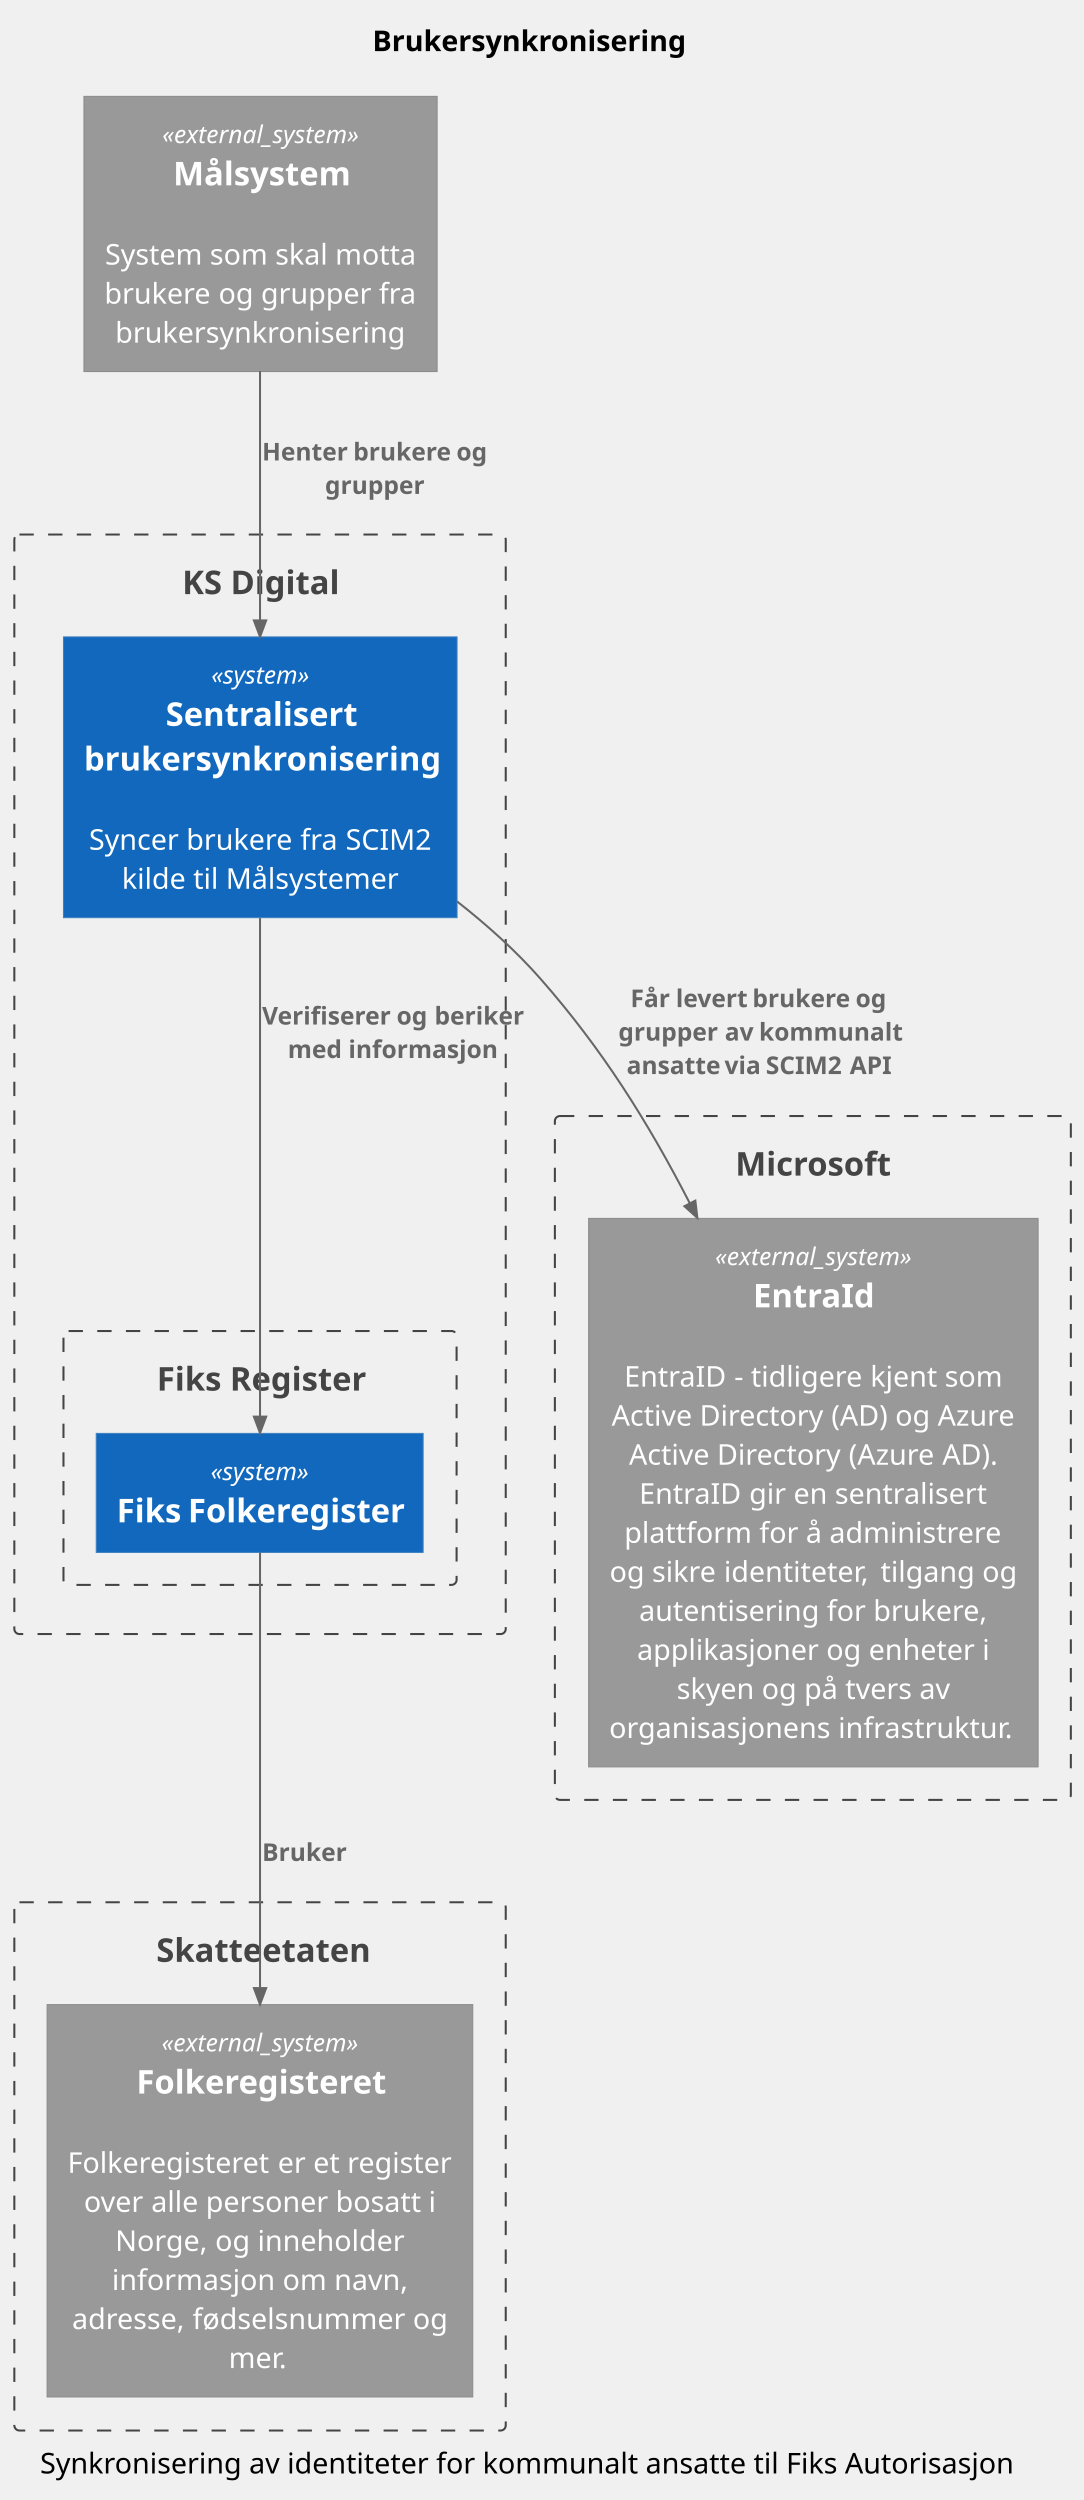
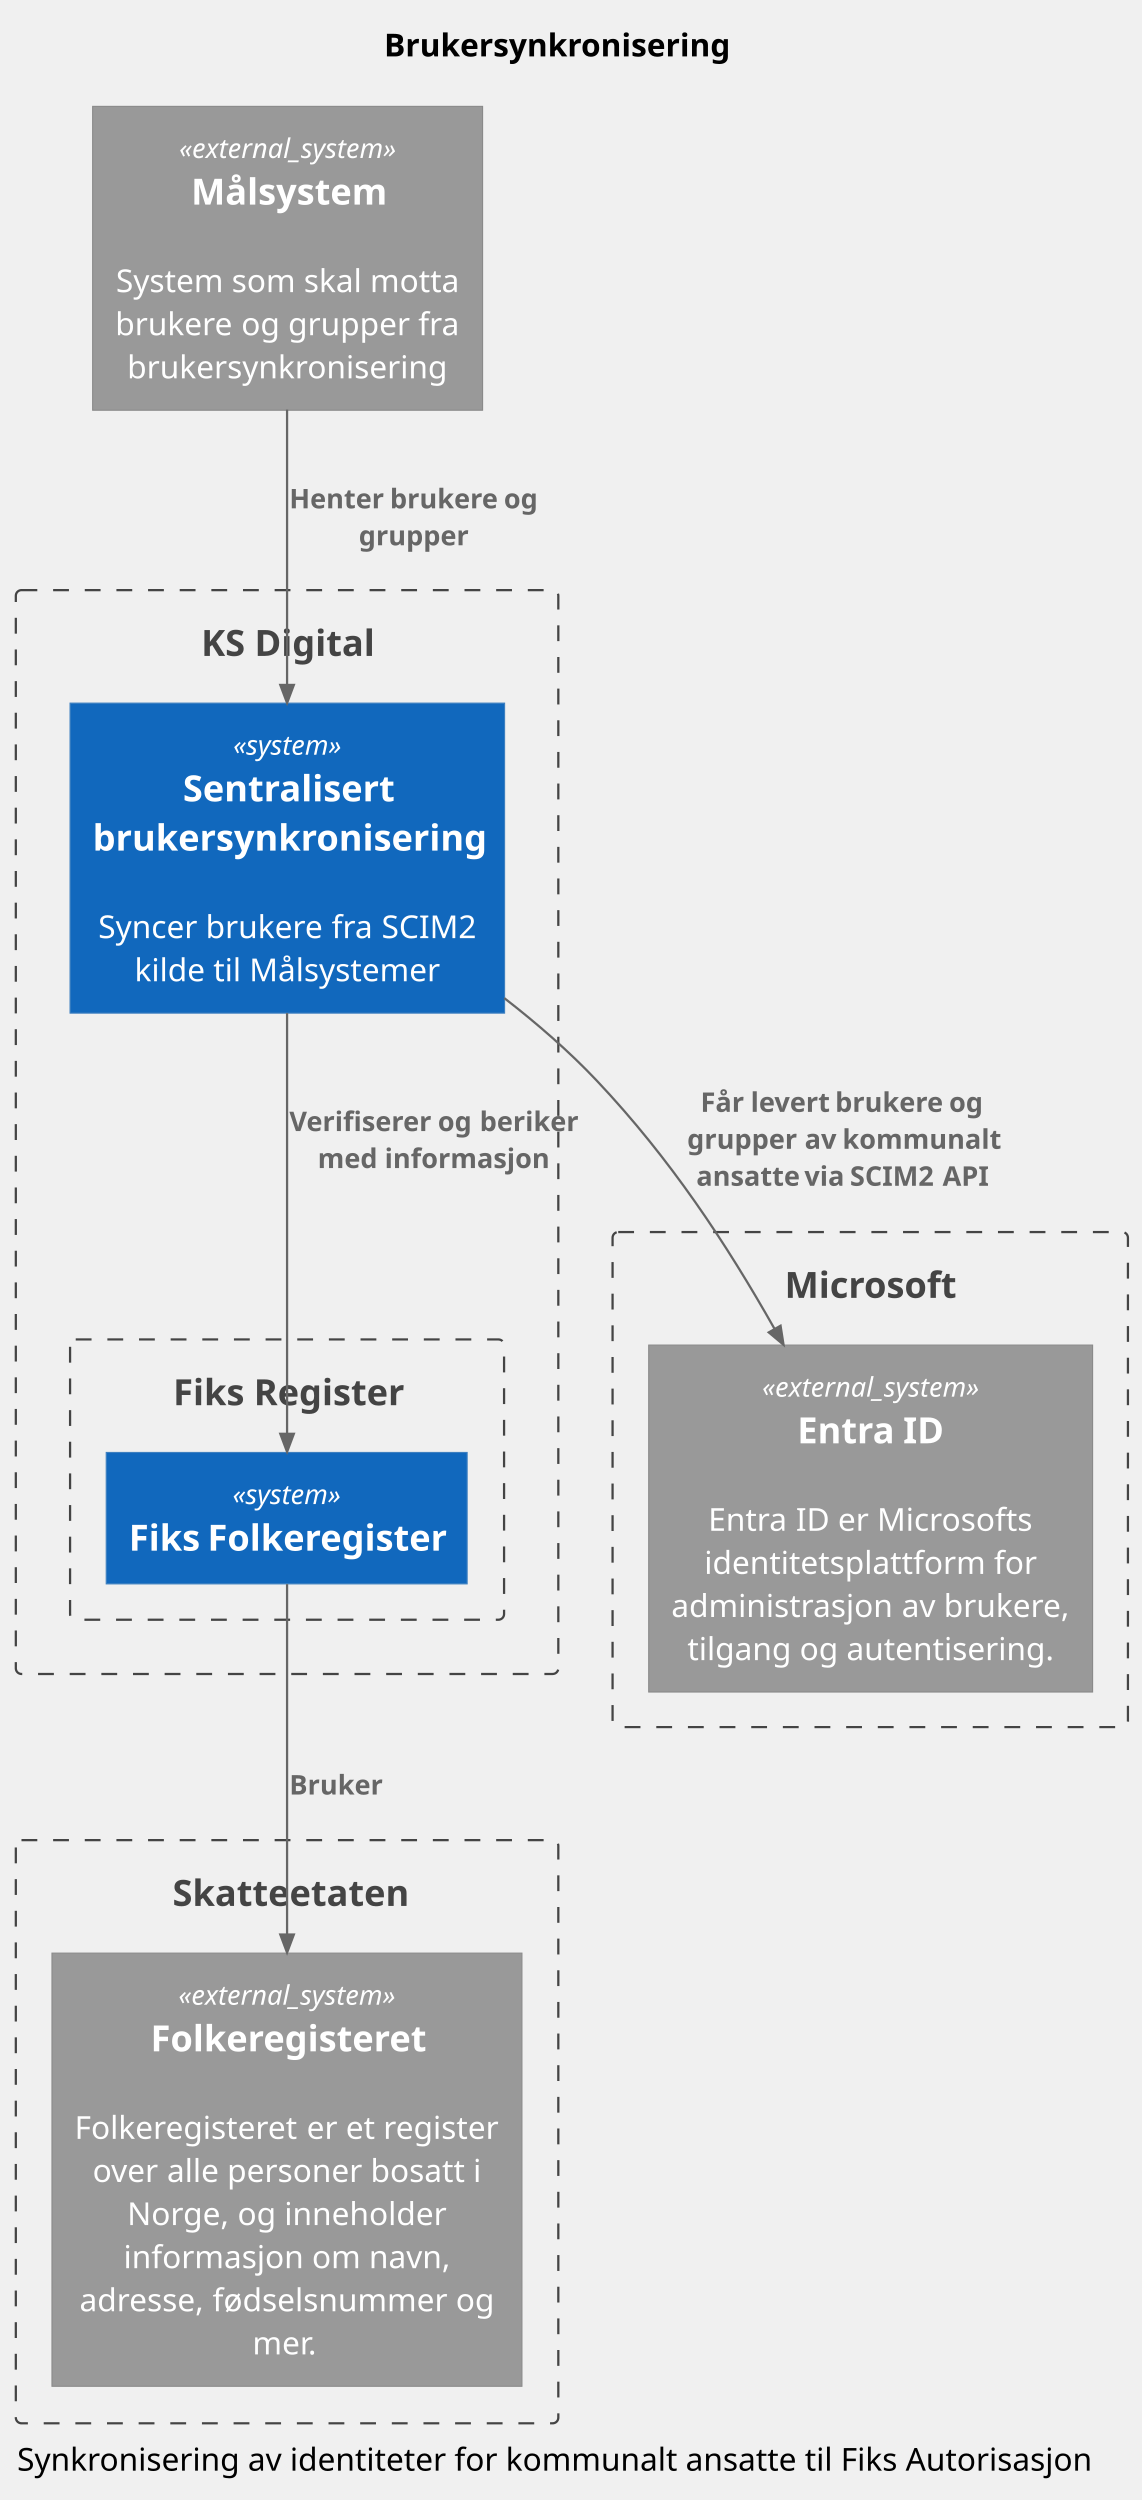
- <svg xmlns="http://www.w3.org/2000/svg" contentStyleType="text/css" data-diagram-type="DESCRIPTION" height="1221px" preserveAspectRatio="none" style="width:529px;height:1221px;background:#FFFFFF;" version="1.1" viewBox="0 0 529 1221" width="529px" zoomAndPan="magnify">
+ <svg xmlns="http://www.w3.org/2000/svg" contentStyleType="text/css" data-diagram-type="DESCRIPTION" height="1106px" preserveAspectRatio="none" style="width:505px;height:1106px;background:#FFFFFF;" version="1.1" viewBox="0 0 505 1106" width="505px" zoomAndPan="magnify">
  <defs />
  <g>
    <g class="title" data-source-line="14">
-       <text fill="#000000" font-family="sans-serif" font-size="14" font-weight="bold" lengthAdjust="spacing" textLength="151.185" x="181.907" y="24.966">Brukersynkronisering</text>
+       <text fill="#000000" font-family="sans-serif" font-size="14" font-weight="bold" lengthAdjust="spacing" textLength="151.185" x="169.907" y="24.966">Brukersynkronisering</text>
    </g>
    <g class="cluster" data-qualified-name="ksdigital" data-source-line="1690" id="ent0002">
-       <rect fill="none" height="537" rx="2.5" ry="2.5" style="stroke:#444444;stroke-width:1;stroke-dasharray:7,7;" width="240" x="7" y="261.068" />
+       <rect fill="none" height="479.5" rx="2.5" ry="2.5" style="stroke:#444444;stroke-width:1;stroke-dasharray:7,7;" width="240" x="7" y="261.068" />
      <text fill="#444444" font-family="sans-serif" font-size="16" font-weight="bold" lengthAdjust="spacing" textLength="76.004" x="88.998" y="290.172">KS Digital</text>
    </g>
    <g class="cluster" data-qualified-name="ksdigital.fiksRegister" data-source-line="1690" id="ent0008">
-       <rect fill="none" height="124" rx="2.5" ry="2.5" style="stroke:#444444;stroke-width:1;stroke-dasharray:7,7;" width="192" x="31" y="650.068" />
-       <text fill="#444444" font-family="sans-serif" font-size="16" font-weight="bold" lengthAdjust="spacing" textLength="100.816" x="76.592" y="679.172">Fiks Register</text>
+       <rect fill="none" height="124" rx="2.5" ry="2.5" style="stroke:#444444;stroke-width:1;stroke-dasharray:7,7;" width="192" x="31" y="592.568" />
+       <text fill="#444444" font-family="sans-serif" font-size="16" font-weight="bold" lengthAdjust="spacing" textLength="100.816" x="76.592" y="621.672">Fiks Register</text>
    </g>
    <g class="cluster" data-qualified-name="microsoft" data-source-line="1690" id="ent0004">
-       <rect fill="none" height="334" rx="2.5" ry="2.5" style="stroke:#444444;stroke-width:1;stroke-dasharray:7,7;" width="252" x="271" y="545.068" />
-       <text fill="#444444" font-family="sans-serif" font-size="16" font-weight="bold" lengthAdjust="spacing" textLength="75.732" x="359.134" y="574.172">Microsoft</text>
+       <rect fill="none" height="219" rx="2.5" ry="2.5" style="stroke:#444444;stroke-width:1;stroke-dasharray:7,7;" width="228" x="271" y="545.068" />
+       <text fill="#444444" font-family="sans-serif" font-size="16" font-weight="bold" lengthAdjust="spacing" textLength="75.732" x="347.134" y="574.172">Microsoft</text>
    </g>
    <g class="cluster" data-qualified-name="skatteetaten" data-source-line="1690" id="ent0006">
-       <rect fill="none" height="258" rx="2.5" ry="2.5" style="stroke:#444444;stroke-width:1;stroke-dasharray:7,7;" width="240" x="7" y="929.068" />
-       <text fill="#444444" font-family="sans-serif" font-size="16" font-weight="bold" lengthAdjust="spacing" textLength="101.344" x="76.328" y="958.172">Skatteetaten</text>
+       <rect fill="none" height="258" rx="2.5" ry="2.5" style="stroke:#444444;stroke-width:1;stroke-dasharray:7,7;" width="240" x="7" y="814.068" />
+       <text fill="#444444" font-family="sans-serif" font-size="16" font-weight="bold" lengthAdjust="spacing" textLength="101.344" x="76.328" y="843.172">Skatteetaten</text>
    </g>
    <g class="entity" data-qualified-name="ksdigital.brukersynkronisering" data-source-line="404" id="ent0003">
      <rect fill="#1168BD" height="137.132" style="stroke:#3C7FC0;stroke-width:0.5;" width="192.224" x="31" y="311.068" />
      <text fill="#FFFFFF" font-family="sans-serif" font-size="12" font-style="italic" lengthAdjust="spacing" textLength="47.892" x="103.166" y="333.896">«system»</text>
      <text fill="#FFFFFF" font-family="sans-serif" font-size="16" font-weight="bold" lengthAdjust="spacing" textLength="92.384" x="80.92" y="354.516">Sentralisert</text>
      <text fill="#FFFFFF" font-family="sans-serif" font-size="16" font-weight="bold" lengthAdjust="spacing" textLength="172.224" x="41" y="376.308">brukersynkronisering</text>
      <text fill="#FFFFFF" font-family="sans-serif" font-size="14" lengthAdjust="spacing" textLength="3.64" x="125.292" y="395.962"> </text>
      <text fill="#FFFFFF" font-family="sans-serif" font-size="14" lengthAdjust="spacing" textLength="43.876" x="43.449" y="415.03">Syncer</text>
      <text fill="#FFFFFF" font-family="sans-serif" font-size="14" lengthAdjust="spacing" textLength="3.64" x="87.324" y="415.03"> </text>
      <text fill="#FFFFFF" font-family="sans-serif" font-size="14" lengthAdjust="spacing" textLength="52.094" x="90.964" y="415.03">brukere</text>
      <text fill="#FFFFFF" font-family="sans-serif" font-size="14" lengthAdjust="spacing" textLength="3.64" x="143.058" y="415.03"> </text>
      <text fill="#FFFFFF" font-family="sans-serif" font-size="14" lengthAdjust="spacing" textLength="18.452" x="146.698" y="415.03">fra</text>
      <text fill="#FFFFFF" font-family="sans-serif" font-size="14" lengthAdjust="spacing" textLength="3.64" x="165.15" y="415.03"> </text>
      <text fill="#FFFFFF" font-family="sans-serif" font-size="14" lengthAdjust="spacing" textLength="41.986" x="168.79" y="415.03">SCIM2</text>
      <text fill="#FFFFFF" font-family="sans-serif" font-size="14" lengthAdjust="spacing" textLength="31.206" x="59.513" y="434.098">kilde</text>
      <text fill="#FFFFFF" font-family="sans-serif" font-size="14" lengthAdjust="spacing" textLength="3.64" x="90.719" y="434.098"> </text>
      <text fill="#FFFFFF" font-family="sans-serif" font-size="14" lengthAdjust="spacing" textLength="12.278" x="94.359" y="434.098">til</text>
      <text fill="#FFFFFF" font-family="sans-serif" font-size="14" lengthAdjust="spacing" textLength="3.64" x="106.637" y="434.098"> </text>
      <text fill="#FFFFFF" font-family="sans-serif" font-size="14" lengthAdjust="spacing" textLength="84.434" x="110.277" y="434.098">Målsystemer</text>
    </g>
    <g class="entity" data-qualified-name="ksdigital.fiksRegister.fiksFolkeregister" data-source-line="404" id="ent0009">
-       <rect fill="#1168BD" height="58.136" style="stroke:#3C7FC0;stroke-width:0.5;" width="159.652" x="47" y="700.068" />
-       <text fill="#FFFFFF" font-family="sans-serif" font-size="12" font-style="italic" lengthAdjust="spacing" textLength="47.892" x="102.88" y="722.896">«system»</text>
-       <text fill="#FFFFFF" font-family="sans-serif" font-size="16" font-weight="bold" lengthAdjust="spacing" textLength="30.64" x="57" y="743.516">Fiks</text>
-       <text fill="#FFFFFF" font-family="sans-serif" font-size="16" font-weight="bold" lengthAdjust="spacing" textLength="4.16" x="87.64" y="743.516"> </text>
-       <text fill="#FFFFFF" font-family="sans-serif" font-size="16" font-weight="bold" lengthAdjust="spacing" textLength="104.852" x="91.8" y="743.516">Folkeregister</text>
+       <rect fill="#1168BD" height="58.136" style="stroke:#3C7FC0;stroke-width:0.5;" width="159.652" x="47" y="642.568" />
+       <text fill="#FFFFFF" font-family="sans-serif" font-size="12" font-style="italic" lengthAdjust="spacing" textLength="47.892" x="102.88" y="665.396">«system»</text>
+       <text fill="#FFFFFF" font-family="sans-serif" font-size="16" font-weight="bold" lengthAdjust="spacing" textLength="30.64" x="57" y="686.016">Fiks</text>
+       <text fill="#FFFFFF" font-family="sans-serif" font-size="16" font-weight="bold" lengthAdjust="spacing" textLength="4.16" x="87.64" y="686.016"> </text>
+       <text fill="#FFFFFF" font-family="sans-serif" font-size="16" font-weight="bold" lengthAdjust="spacing" textLength="104.852" x="91.8" y="686.016">Folkeregister</text>
    </g>
    <g class="entity" data-qualified-name="microsoft.microsoftEntra" data-source-line="419" id="ent0005">
-       <rect fill="#999999" height="267.883" style="stroke:#8A8A8A;stroke-width:0.5;" width="219.499" x="287.5" y="595.068" />
-       <text fill="#FFFFFF" font-family="sans-serif" font-size="12" font-style="italic" lengthAdjust="spacing" textLength="96.025" x="349.237" y="617.896">«external_system»</text>
-       <text fill="#FFFFFF" font-family="sans-serif" font-size="16" font-weight="bold" lengthAdjust="spacing" textLength="58.908" x="367.796" y="638.516">EntraId</text>
-       <text fill="#FFFFFF" font-family="sans-serif" font-size="14" lengthAdjust="spacing" textLength="3.64" x="395.43" y="658.17"> </text>
-       <text fill="#FFFFFF" font-family="sans-serif" font-size="14" lengthAdjust="spacing" textLength="50.092" x="304.85" y="677.238">EntraID</text>
-       <text fill="#FFFFFF" font-family="sans-serif" font-size="14" lengthAdjust="spacing" textLength="3.64" x="354.942" y="677.238"> </text>
-       <text fill="#FFFFFF" font-family="sans-serif" font-size="14" lengthAdjust="spacing" textLength="4.508" x="358.582" y="677.238">-</text>
-       <text fill="#FFFFFF" font-family="sans-serif" font-size="14" lengthAdjust="spacing" textLength="3.64" x="363.09" y="677.238"> </text>
-       <text fill="#FFFFFF" font-family="sans-serif" font-size="14" lengthAdjust="spacing" textLength="54.684" x="366.73" y="677.238">tidligere</text>
-       <text fill="#FFFFFF" font-family="sans-serif" font-size="14" lengthAdjust="spacing" textLength="3.64" x="421.413" y="677.238"> </text>
-       <text fill="#FFFFFF" font-family="sans-serif" font-size="14" lengthAdjust="spacing" textLength="32.69" x="425.053" y="677.238">kjent</text>
-       <text fill="#FFFFFF" font-family="sans-serif" font-size="14" lengthAdjust="spacing" textLength="3.64" x="457.743" y="677.238"> </text>
-       <text fill="#FFFFFF" font-family="sans-serif" font-size="14" lengthAdjust="spacing" textLength="28.266" x="461.383" y="677.238">som</text>
-       <text fill="#FFFFFF" font-family="sans-serif" font-size="14" lengthAdjust="spacing" textLength="39.34" x="298.711" y="696.306">Active</text>
-       <text fill="#FFFFFF" font-family="sans-serif" font-size="14" lengthAdjust="spacing" textLength="3.64" x="338.051" y="696.306"> </text>
-       <text fill="#FFFFFF" font-family="sans-serif" font-size="14" lengthAdjust="spacing" textLength="60.676" x="341.691" y="696.306">Directory</text>
-       <text fill="#FFFFFF" font-family="sans-serif" font-size="14" lengthAdjust="spacing" textLength="3.64" x="402.367" y="696.306"> </text>
-       <text fill="#FFFFFF" font-family="sans-serif" font-size="14" lengthAdjust="spacing" textLength="27.566" x="406.007" y="696.306">(AD)</text>
-       <text fill="#FFFFFF" font-family="sans-serif" font-size="14" lengthAdjust="spacing" textLength="3.64" x="433.572" y="696.306"> </text>
-       <text fill="#FFFFFF" font-family="sans-serif" font-size="14" lengthAdjust="spacing" textLength="17.08" x="437.212" y="696.306">og</text>
-       <text fill="#FFFFFF" font-family="sans-serif" font-size="14" lengthAdjust="spacing" textLength="3.64" x="454.292" y="696.306"> </text>
-       <text fill="#FFFFFF" font-family="sans-serif" font-size="14" lengthAdjust="spacing" textLength="37.856" x="457.932" y="696.306">Azure</text>
-       <text fill="#FFFFFF" font-family="sans-serif" font-size="14" lengthAdjust="spacing" textLength="39.34" x="307.195" y="715.374">Active</text>
-       <text fill="#FFFFFF" font-family="sans-serif" font-size="14" lengthAdjust="spacing" textLength="3.64" x="346.535" y="715.374"> </text>
-       <text fill="#FFFFFF" font-family="sans-serif" font-size="14" lengthAdjust="spacing" textLength="60.676" x="350.175" y="715.374">Directory</text>
-       <text fill="#FFFFFF" font-family="sans-serif" font-size="14" lengthAdjust="spacing" textLength="3.64" x="410.851" y="715.374"> </text>
-       <text fill="#FFFFFF" font-family="sans-serif" font-size="14" lengthAdjust="spacing" textLength="42.056" x="414.491" y="715.374">(Azure</text>
-       <text fill="#FFFFFF" font-family="sans-serif" font-size="14" lengthAdjust="spacing" textLength="3.64" x="456.546" y="715.374"> </text>
-       <text fill="#FFFFFF" font-family="sans-serif" font-size="14" lengthAdjust="spacing" textLength="27.118" x="460.186" y="715.374">AD).</text>
-       <text fill="#FFFFFF" font-family="sans-serif" font-size="14" lengthAdjust="spacing" textLength="50.092" x="312.165" y="734.442">EntraID</text>
-       <text fill="#FFFFFF" font-family="sans-serif" font-size="14" lengthAdjust="spacing" textLength="3.64" x="362.257" y="734.442"> </text>
-       <text fill="#FFFFFF" font-family="sans-serif" font-size="14" lengthAdjust="spacing" textLength="18.004" x="365.897" y="734.442">gir</text>
-       <text fill="#FFFFFF" font-family="sans-serif" font-size="14" lengthAdjust="spacing" textLength="3.64" x="383.901" y="734.442"> </text>
-       <text fill="#FFFFFF" font-family="sans-serif" font-size="14" lengthAdjust="spacing" textLength="16.548" x="387.541" y="734.442">en</text>
-       <text fill="#FFFFFF" font-family="sans-serif" font-size="14" lengthAdjust="spacing" textLength="3.64" x="404.089" y="734.442"> </text>
-       <text fill="#FFFFFF" font-family="sans-serif" font-size="14" lengthAdjust="spacing" textLength="74.606" x="407.729" y="734.442">sentralisert</text>
-       <text fill="#FFFFFF" font-family="sans-serif" font-size="14" lengthAdjust="spacing" textLength="62.342" x="304.885" y="753.51">plattform</text>
-       <text fill="#FFFFFF" font-family="sans-serif" font-size="14" lengthAdjust="spacing" textLength="3.64" x="367.227" y="753.51"> </text>
-       <text fill="#FFFFFF" font-family="sans-serif" font-size="14" lengthAdjust="spacing" textLength="19.068" x="370.867" y="753.51">for</text>
-       <text fill="#FFFFFF" font-family="sans-serif" font-size="14" lengthAdjust="spacing" textLength="3.64" x="389.935" y="753.51"> </text>
-       <text fill="#FFFFFF" font-family="sans-serif" font-size="14" lengthAdjust="spacing" textLength="7.854" x="393.575" y="753.51">å</text>
-       <text fill="#FFFFFF" font-family="sans-serif" font-size="14" lengthAdjust="spacing" textLength="3.64" x="401.429" y="753.51"> </text>
-       <text fill="#FFFFFF" font-family="sans-serif" font-size="14" lengthAdjust="spacing" textLength="84.546" x="405.069" y="753.51">administrere</text>
-       <text fill="#FFFFFF" font-family="sans-serif" font-size="14" lengthAdjust="spacing" textLength="17.08" x="297.717" y="772.577">og</text>
-       <text fill="#FFFFFF" font-family="sans-serif" font-size="14" lengthAdjust="spacing" textLength="3.64" x="314.797" y="772.577"> </text>
-       <text fill="#FFFFFF" font-family="sans-serif" font-size="14" lengthAdjust="spacing" textLength="31.472" x="318.437" y="772.577">sikre</text>
-       <text fill="#FFFFFF" font-family="sans-serif" font-size="14" lengthAdjust="spacing" textLength="3.64" x="349.909" y="772.577"> </text>
-       <text fill="#FFFFFF" font-family="sans-serif" font-size="14" lengthAdjust="spacing" textLength="72.87" x="353.549" y="772.577">identiteter,</text>
-       <text fill="#FFFFFF" font-family="sans-serif" font-size="14" lengthAdjust="spacing" textLength="3.64" x="426.418" y="772.577"> </text>
-       <text fill="#FFFFFF" font-family="sans-serif" font-size="14" lengthAdjust="spacing" textLength="46.004" x="430.058" y="772.577">tilgang</text>
-       <text fill="#FFFFFF" font-family="sans-serif" font-size="14" lengthAdjust="spacing" textLength="3.64" x="476.062" y="772.577"> </text>
-       <text fill="#FFFFFF" font-family="sans-serif" font-size="14" lengthAdjust="spacing" textLength="17.08" x="479.702" y="772.577">og</text>
-       <text fill="#FFFFFF" font-family="sans-serif" font-size="14" lengthAdjust="spacing" textLength="88.032" x="312.137" y="791.645">autentisering</text>
-       <text fill="#FFFFFF" font-family="sans-serif" font-size="14" lengthAdjust="spacing" textLength="3.64" x="400.169" y="791.645"> </text>
-       <text fill="#FFFFFF" font-family="sans-serif" font-size="14" lengthAdjust="spacing" textLength="19.068" x="403.809" y="791.645">for</text>
-       <text fill="#FFFFFF" font-family="sans-serif" font-size="14" lengthAdjust="spacing" textLength="3.64" x="422.877" y="791.645"> </text>
-       <text fill="#FFFFFF" font-family="sans-serif" font-size="14" lengthAdjust="spacing" textLength="55.846" x="426.517" y="791.645">brukere,</text>
-       <text fill="#FFFFFF" font-family="sans-serif" font-size="14" lengthAdjust="spacing" textLength="88.746" x="311.157" y="810.713">applikasjoner</text>
-       <text fill="#FFFFFF" font-family="sans-serif" font-size="14" lengthAdjust="spacing" textLength="3.64" x="399.903" y="810.713"> </text>
-       <text fill="#FFFFFF" font-family="sans-serif" font-size="14" lengthAdjust="spacing" textLength="17.08" x="403.543" y="810.713">og</text>
-       <text fill="#FFFFFF" font-family="sans-serif" font-size="14" lengthAdjust="spacing" textLength="3.64" x="420.623" y="810.713"> </text>
-       <text fill="#FFFFFF" font-family="sans-serif" font-size="14" lengthAdjust="spacing" textLength="51.828" x="424.262" y="810.713">enheter</text>
-       <text fill="#FFFFFF" font-family="sans-serif" font-size="14" lengthAdjust="spacing" textLength="3.64" x="476.09" y="810.713"> </text>
-       <text fill="#FFFFFF" font-family="sans-serif" font-size="14" lengthAdjust="spacing" textLength="3.612" x="479.73" y="810.713">i</text>
-       <text fill="#FFFFFF" font-family="sans-serif" font-size="14" lengthAdjust="spacing" textLength="37.87" x="330.505" y="829.781">skyen</text>
-       <text fill="#FFFFFF" font-family="sans-serif" font-size="14" lengthAdjust="spacing" textLength="3.64" x="368.375" y="829.781"> </text>
-       <text fill="#FFFFFF" font-family="sans-serif" font-size="14" lengthAdjust="spacing" textLength="17.08" x="372.015" y="829.781">og</text>
-       <text fill="#FFFFFF" font-family="sans-serif" font-size="14" lengthAdjust="spacing" textLength="3.64" x="389.095" y="829.781"> </text>
-       <text fill="#FFFFFF" font-family="sans-serif" font-size="14" lengthAdjust="spacing" textLength="16.464" x="392.735" y="829.781">på</text>
-       <text fill="#FFFFFF" font-family="sans-serif" font-size="14" lengthAdjust="spacing" textLength="3.64" x="409.199" y="829.781"> </text>
-       <text fill="#FFFFFF" font-family="sans-serif" font-size="14" lengthAdjust="spacing" textLength="32.55" x="412.839" y="829.781">tvers</text>
-       <text fill="#FFFFFF" font-family="sans-serif" font-size="14" lengthAdjust="spacing" textLength="3.64" x="445.388" y="829.781"> </text>
-       <text fill="#FFFFFF" font-family="sans-serif" font-size="14" lengthAdjust="spacing" textLength="14.966" x="449.028" y="829.781">av</text>
-       <text fill="#FFFFFF" font-family="sans-serif" font-size="14" lengthAdjust="spacing" textLength="108.234" x="297.5" y="848.849">organisasjonens</text>
-       <text fill="#FFFFFF" font-family="sans-serif" font-size="14" lengthAdjust="spacing" textLength="3.64" x="405.734" y="848.849"> </text>
-       <text fill="#FFFFFF" font-family="sans-serif" font-size="14" lengthAdjust="spacing" textLength="87.626" x="409.374" y="848.849">infrastruktur.</text>
+       <rect fill="#999999" height="153.476" style="stroke:#8A8A8A;stroke-width:0.5;" width="196.357" x="287" y="595.068" />
+       <text fill="#FFFFFF" font-family="sans-serif" font-size="12" font-style="italic" lengthAdjust="spacing" textLength="96.025" x="337.166" y="617.896">«external_system»</text>
+       <text fill="#FFFFFF" font-family="sans-serif" font-size="16" font-weight="bold" lengthAdjust="spacing" textLength="42.644" x="352.725" y="638.516">Entra</text>
+       <text fill="#FFFFFF" font-family="sans-serif" font-size="16" font-weight="bold" lengthAdjust="spacing" textLength="4.16" x="395.369" y="638.516"> </text>
+       <text fill="#FFFFFF" font-family="sans-serif" font-size="16" font-weight="bold" lengthAdjust="spacing" textLength="18.104" x="399.529" y="638.516">ID</text>
+       <text fill="#FFFFFF" font-family="sans-serif" font-size="14" lengthAdjust="spacing" textLength="3.64" x="383.359" y="658.17"> </text>
+       <text fill="#FFFFFF" font-family="sans-serif" font-size="14" lengthAdjust="spacing" textLength="35.126" x="313.317" y="677.238">Entra</text>
+       <text fill="#FFFFFF" font-family="sans-serif" font-size="14" lengthAdjust="spacing" textLength="3.64" x="348.443" y="677.238"> </text>
+       <text fill="#FFFFFF" font-family="sans-serif" font-size="14" lengthAdjust="spacing" textLength="14.966" x="352.083" y="677.238">ID</text>
+       <text fill="#FFFFFF" font-family="sans-serif" font-size="14" lengthAdjust="spacing" textLength="3.64" x="367.049" y="677.238"> </text>
+       <text fill="#FFFFFF" font-family="sans-serif" font-size="14" lengthAdjust="spacing" textLength="13.678" x="370.689" y="677.238">er</text>
+       <text fill="#FFFFFF" font-family="sans-serif" font-size="14" lengthAdjust="spacing" textLength="3.64" x="384.367" y="677.238"> </text>
+       <text fill="#FFFFFF" font-family="sans-serif" font-size="14" lengthAdjust="spacing" textLength="69.034" x="388.007" y="677.238">Microsofts</text>
+       <text fill="#FFFFFF" font-family="sans-serif" font-size="14" lengthAdjust="spacing" textLength="124.487" x="311.581" y="696.306">identitetsplattform</text>
+       <text fill="#FFFFFF" font-family="sans-serif" font-size="14" lengthAdjust="spacing" textLength="3.64" x="436.068" y="696.306"> </text>
+       <text fill="#FFFFFF" font-family="sans-serif" font-size="14" lengthAdjust="spacing" textLength="19.068" x="439.709" y="696.306">for</text>
+       <text fill="#FFFFFF" font-family="sans-serif" font-size="14" lengthAdjust="spacing" textLength="98.266" x="297" y="715.374">administrasjon</text>
+       <text fill="#FFFFFF" font-family="sans-serif" font-size="14" lengthAdjust="spacing" textLength="3.64" x="395.266" y="715.374"> </text>
+       <text fill="#FFFFFF" font-family="sans-serif" font-size="14" lengthAdjust="spacing" textLength="14.966" x="398.906" y="715.374">av</text>
+       <text fill="#FFFFFF" font-family="sans-serif" font-size="14" lengthAdjust="spacing" textLength="3.64" x="413.872" y="715.374"> </text>
+       <text fill="#FFFFFF" font-family="sans-serif" font-size="14" lengthAdjust="spacing" textLength="55.846" x="417.512" y="715.374">brukere,</text>
+       <text fill="#FFFFFF" font-family="sans-serif" font-size="14" lengthAdjust="spacing" textLength="46.004" x="304.105" y="734.442">tilgang</text>
+       <text fill="#FFFFFF" font-family="sans-serif" font-size="14" lengthAdjust="spacing" textLength="3.64" x="350.109" y="734.442"> </text>
+       <text fill="#FFFFFF" font-family="sans-serif" font-size="14" lengthAdjust="spacing" textLength="17.08" x="353.749" y="734.442">og</text>
+       <text fill="#FFFFFF" font-family="sans-serif" font-size="14" lengthAdjust="spacing" textLength="3.64" x="370.829" y="734.442"> </text>
+       <text fill="#FFFFFF" font-family="sans-serif" font-size="14" lengthAdjust="spacing" textLength="91.784" x="374.469" y="734.442">autentisering.</text>
    </g>
    <g class="entity" data-qualified-name="skatteetaten.folkeregisteret" data-source-line="419" id="ent0007">
-       <rect fill="#999999" height="191.612" style="stroke:#8A8A8A;stroke-width:0.5;" width="207.893" x="23" y="979.068" />
-       <text fill="#FFFFFF" font-family="sans-serif" font-size="12" font-style="italic" lengthAdjust="spacing" textLength="96.025" x="78.934" y="1001.896">«external_system»</text>
-       <text fill="#FFFFFF" font-family="sans-serif" font-size="16" font-weight="bold" lengthAdjust="spacing" textLength="120.652" x="66.621" y="1022.516">Folkeregisteret</text>
-       <text fill="#FFFFFF" font-family="sans-serif" font-size="14" lengthAdjust="spacing" textLength="3.64" x="125.127" y="1042.17"> </text>
-       <text fill="#FFFFFF" font-family="sans-serif" font-size="14" lengthAdjust="spacing" textLength="99.008" x="33" y="1061.238">Folkeregisteret</text>
-       <text fill="#FFFFFF" font-family="sans-serif" font-size="14" lengthAdjust="spacing" textLength="3.64" x="132.008" y="1061.238"> </text>
-       <text fill="#FFFFFF" font-family="sans-serif" font-size="14" lengthAdjust="spacing" textLength="13.678" x="135.648" y="1061.238">er</text>
-       <text fill="#FFFFFF" font-family="sans-serif" font-size="14" lengthAdjust="spacing" textLength="3.64" x="149.326" y="1061.238"> </text>
-       <text fill="#FFFFFF" font-family="sans-serif" font-size="14" lengthAdjust="spacing" textLength="12.95" x="152.965" y="1061.238">et</text>
-       <text fill="#FFFFFF" font-family="sans-serif" font-size="14" lengthAdjust="spacing" textLength="3.64" x="165.916" y="1061.238"> </text>
-       <text fill="#FFFFFF" font-family="sans-serif" font-size="14" lengthAdjust="spacing" textLength="51.338" x="169.555" y="1061.238">register</text>
-       <text fill="#FFFFFF" font-family="sans-serif" font-size="14" lengthAdjust="spacing" textLength="29.26" x="40.973" y="1080.306">over</text>
-       <text fill="#FFFFFF" font-family="sans-serif" font-size="14" lengthAdjust="spacing" textLength="3.64" x="70.233" y="1080.306"> </text>
-       <text fill="#FFFFFF" font-family="sans-serif" font-size="14" lengthAdjust="spacing" textLength="22.974" x="73.873" y="1080.306">alle</text>
-       <text fill="#FFFFFF" font-family="sans-serif" font-size="14" lengthAdjust="spacing" textLength="3.64" x="96.847" y="1080.306"> </text>
-       <text fill="#FFFFFF" font-family="sans-serif" font-size="14" lengthAdjust="spacing" textLength="59.794" x="100.487" y="1080.306">personer</text>
-       <text fill="#FFFFFF" font-family="sans-serif" font-size="14" lengthAdjust="spacing" textLength="3.64" x="160.28" y="1080.306"> </text>
-       <text fill="#FFFFFF" font-family="sans-serif" font-size="14" lengthAdjust="spacing" textLength="41.748" x="163.921" y="1080.306">bosatt</text>
-       <text fill="#FFFFFF" font-family="sans-serif" font-size="14" lengthAdjust="spacing" textLength="3.64" x="205.668" y="1080.306"> </text>
-       <text fill="#FFFFFF" font-family="sans-serif" font-size="14" lengthAdjust="spacing" textLength="3.612" x="209.308" y="1080.306">i</text>
-       <text fill="#FFFFFF" font-family="sans-serif" font-size="14" lengthAdjust="spacing" textLength="45.15" x="56.275" y="1099.374">Norge,</text>
-       <text fill="#FFFFFF" font-family="sans-serif" font-size="14" lengthAdjust="spacing" textLength="3.64" x="101.425" y="1099.374"> </text>
-       <text fill="#FFFFFF" font-family="sans-serif" font-size="14" lengthAdjust="spacing" textLength="17.08" x="105.065" y="1099.374">og</text>
-       <text fill="#FFFFFF" font-family="sans-serif" font-size="14" lengthAdjust="spacing" textLength="3.64" x="122.145" y="1099.374"> </text>
-       <text fill="#FFFFFF" font-family="sans-serif" font-size="14" lengthAdjust="spacing" textLength="71.834" x="125.785" y="1099.374">inneholder</text>
-       <text fill="#FFFFFF" font-family="sans-serif" font-size="14" lengthAdjust="spacing" textLength="79.716" x="54.658" y="1118.442">informasjon</text>
-       <text fill="#FFFFFF" font-family="sans-serif" font-size="14" lengthAdjust="spacing" textLength="3.64" x="134.374" y="1118.442"> </text>
-       <text fill="#FFFFFF" font-family="sans-serif" font-size="14" lengthAdjust="spacing" textLength="21.56" x="138.014" y="1118.442">om</text>
-       <text fill="#FFFFFF" font-family="sans-serif" font-size="14" lengthAdjust="spacing" textLength="3.64" x="159.573" y="1118.442"> </text>
-       <text fill="#FFFFFF" font-family="sans-serif" font-size="14" lengthAdjust="spacing" textLength="36.022" x="163.214" y="1118.442">navn,</text>
-       <text fill="#FFFFFF" font-family="sans-serif" font-size="14" lengthAdjust="spacing" textLength="55.202" x="35.177" y="1137.51">adresse,</text>
-       <text fill="#FFFFFF" font-family="sans-serif" font-size="14" lengthAdjust="spacing" textLength="3.64" x="90.379" y="1137.51"> </text>
-       <text fill="#FFFFFF" font-family="sans-serif" font-size="14" lengthAdjust="spacing" textLength="103.978" x="94.019" y="1137.51">fødselsnummer</text>
-       <text fill="#FFFFFF" font-family="sans-serif" font-size="14" lengthAdjust="spacing" textLength="3.64" x="197.996" y="1137.51"> </text>
-       <text fill="#FFFFFF" font-family="sans-serif" font-size="14" lengthAdjust="spacing" textLength="17.08" x="201.636" y="1137.51">og</text>
-       <text fill="#FFFFFF" font-family="sans-serif" font-size="14" lengthAdjust="spacing" textLength="30.52" x="111.687" y="1156.578">mer.</text>
+       <rect fill="#999999" height="191.612" style="stroke:#8A8A8A;stroke-width:0.5;" width="207.893" x="23" y="864.068" />
+       <text fill="#FFFFFF" font-family="sans-serif" font-size="12" font-style="italic" lengthAdjust="spacing" textLength="96.025" x="78.934" y="886.896">«external_system»</text>
+       <text fill="#FFFFFF" font-family="sans-serif" font-size="16" font-weight="bold" lengthAdjust="spacing" textLength="120.652" x="66.621" y="907.516">Folkeregisteret</text>
+       <text fill="#FFFFFF" font-family="sans-serif" font-size="14" lengthAdjust="spacing" textLength="3.64" x="125.127" y="927.17"> </text>
+       <text fill="#FFFFFF" font-family="sans-serif" font-size="14" lengthAdjust="spacing" textLength="99.008" x="33" y="946.238">Folkeregisteret</text>
+       <text fill="#FFFFFF" font-family="sans-serif" font-size="14" lengthAdjust="spacing" textLength="3.64" x="132.008" y="946.238"> </text>
+       <text fill="#FFFFFF" font-family="sans-serif" font-size="14" lengthAdjust="spacing" textLength="13.678" x="135.648" y="946.238">er</text>
+       <text fill="#FFFFFF" font-family="sans-serif" font-size="14" lengthAdjust="spacing" textLength="3.64" x="149.326" y="946.238"> </text>
+       <text fill="#FFFFFF" font-family="sans-serif" font-size="14" lengthAdjust="spacing" textLength="12.95" x="152.965" y="946.238">et</text>
+       <text fill="#FFFFFF" font-family="sans-serif" font-size="14" lengthAdjust="spacing" textLength="3.64" x="165.916" y="946.238"> </text>
+       <text fill="#FFFFFF" font-family="sans-serif" font-size="14" lengthAdjust="spacing" textLength="51.338" x="169.555" y="946.238">register</text>
+       <text fill="#FFFFFF" font-family="sans-serif" font-size="14" lengthAdjust="spacing" textLength="29.26" x="40.973" y="965.306">over</text>
+       <text fill="#FFFFFF" font-family="sans-serif" font-size="14" lengthAdjust="spacing" textLength="3.64" x="70.233" y="965.306"> </text>
+       <text fill="#FFFFFF" font-family="sans-serif" font-size="14" lengthAdjust="spacing" textLength="22.974" x="73.873" y="965.306">alle</text>
+       <text fill="#FFFFFF" font-family="sans-serif" font-size="14" lengthAdjust="spacing" textLength="3.64" x="96.847" y="965.306"> </text>
+       <text fill="#FFFFFF" font-family="sans-serif" font-size="14" lengthAdjust="spacing" textLength="59.794" x="100.487" y="965.306">personer</text>
+       <text fill="#FFFFFF" font-family="sans-serif" font-size="14" lengthAdjust="spacing" textLength="3.64" x="160.28" y="965.306"> </text>
+       <text fill="#FFFFFF" font-family="sans-serif" font-size="14" lengthAdjust="spacing" textLength="41.748" x="163.921" y="965.306">bosatt</text>
+       <text fill="#FFFFFF" font-family="sans-serif" font-size="14" lengthAdjust="spacing" textLength="3.64" x="205.668" y="965.306"> </text>
+       <text fill="#FFFFFF" font-family="sans-serif" font-size="14" lengthAdjust="spacing" textLength="3.612" x="209.308" y="965.306">i</text>
+       <text fill="#FFFFFF" font-family="sans-serif" font-size="14" lengthAdjust="spacing" textLength="45.15" x="56.275" y="984.374">Norge,</text>
+       <text fill="#FFFFFF" font-family="sans-serif" font-size="14" lengthAdjust="spacing" textLength="3.64" x="101.425" y="984.374"> </text>
+       <text fill="#FFFFFF" font-family="sans-serif" font-size="14" lengthAdjust="spacing" textLength="17.08" x="105.065" y="984.374">og</text>
+       <text fill="#FFFFFF" font-family="sans-serif" font-size="14" lengthAdjust="spacing" textLength="3.64" x="122.145" y="984.374"> </text>
+       <text fill="#FFFFFF" font-family="sans-serif" font-size="14" lengthAdjust="spacing" textLength="71.834" x="125.785" y="984.374">inneholder</text>
+       <text fill="#FFFFFF" font-family="sans-serif" font-size="14" lengthAdjust="spacing" textLength="79.716" x="54.658" y="1003.442">informasjon</text>
+       <text fill="#FFFFFF" font-family="sans-serif" font-size="14" lengthAdjust="spacing" textLength="3.64" x="134.374" y="1003.442"> </text>
+       <text fill="#FFFFFF" font-family="sans-serif" font-size="14" lengthAdjust="spacing" textLength="21.56" x="138.014" y="1003.442">om</text>
+       <text fill="#FFFFFF" font-family="sans-serif" font-size="14" lengthAdjust="spacing" textLength="3.64" x="159.573" y="1003.442"> </text>
+       <text fill="#FFFFFF" font-family="sans-serif" font-size="14" lengthAdjust="spacing" textLength="36.022" x="163.214" y="1003.442">navn,</text>
+       <text fill="#FFFFFF" font-family="sans-serif" font-size="14" lengthAdjust="spacing" textLength="55.202" x="35.177" y="1022.51">adresse,</text>
+       <text fill="#FFFFFF" font-family="sans-serif" font-size="14" lengthAdjust="spacing" textLength="3.64" x="90.379" y="1022.51"> </text>
+       <text fill="#FFFFFF" font-family="sans-serif" font-size="14" lengthAdjust="spacing" textLength="103.978" x="94.019" y="1022.51">fødselsnummer</text>
+       <text fill="#FFFFFF" font-family="sans-serif" font-size="14" lengthAdjust="spacing" textLength="3.64" x="197.996" y="1022.51"> </text>
+       <text fill="#FFFFFF" font-family="sans-serif" font-size="14" lengthAdjust="spacing" textLength="17.08" x="201.636" y="1022.51">og</text>
+       <text fill="#FFFFFF" font-family="sans-serif" font-size="14" lengthAdjust="spacing" textLength="30.52" x="111.687" y="1041.578">mer.</text>
    </g>
    <g class="entity" data-qualified-name="m.lsystem" data-source-line="419" id="ent0011">
      <rect fill="#999999" height="134.408" style="stroke:#8A8A8A;stroke-width:0.5;" width="172.487" x="41" y="47.068" />
      <text fill="#FFFFFF" font-family="sans-serif" font-size="12" font-style="italic" lengthAdjust="spacing" textLength="96.025" x="79.231" y="69.896">«external_system»</text>
      <text fill="#FFFFFF" font-family="sans-serif" font-size="16" font-weight="bold" lengthAdjust="spacing" textLength="85.364" x="84.562" y="90.516">Målsystem</text>
      <text fill="#FFFFFF" font-family="sans-serif" font-size="14" lengthAdjust="spacing" textLength="3.64" x="125.424" y="110.17"> </text>
      <text fill="#FFFFFF" font-family="sans-serif" font-size="14" lengthAdjust="spacing" textLength="47.572" x="51.28" y="129.238">System</text>
      <text fill="#FFFFFF" font-family="sans-serif" font-size="14" lengthAdjust="spacing" textLength="3.64" x="98.852" y="129.238"> </text>
      <text fill="#FFFFFF" font-family="sans-serif" font-size="14" lengthAdjust="spacing" textLength="28.266" x="102.492" y="129.238">som</text>
      <text fill="#FFFFFF" font-family="sans-serif" font-size="14" lengthAdjust="spacing" textLength="3.64" x="130.758" y="129.238"> </text>
      <text fill="#FFFFFF" font-family="sans-serif" font-size="14" lengthAdjust="spacing" textLength="25.648" x="134.398" y="129.238">skal</text>
      <text fill="#FFFFFF" font-family="sans-serif" font-size="14" lengthAdjust="spacing" textLength="3.64" x="160.046" y="129.238"> </text>
      <text fill="#FFFFFF" font-family="sans-serif" font-size="14" lengthAdjust="spacing" textLength="39.522" x="163.686" y="129.238">motta</text>
      <text fill="#FFFFFF" font-family="sans-serif" font-size="14" lengthAdjust="spacing" textLength="52.094" x="51" y="148.306">brukere</text>
      <text fill="#FFFFFF" font-family="sans-serif" font-size="14" lengthAdjust="spacing" textLength="3.64" x="103.094" y="148.306"> </text>
      <text fill="#FFFFFF" font-family="sans-serif" font-size="14" lengthAdjust="spacing" textLength="17.08" x="106.734" y="148.306">og</text>
      <text fill="#FFFFFF" font-family="sans-serif" font-size="14" lengthAdjust="spacing" textLength="3.64" x="123.814" y="148.306"> </text>
      <text fill="#FFFFFF" font-family="sans-serif" font-size="14" lengthAdjust="spacing" textLength="53.942" x="127.454" y="148.306">grupper</text>
      <text fill="#FFFFFF" font-family="sans-serif" font-size="14" lengthAdjust="spacing" textLength="3.64" x="181.395" y="148.306"> </text>
      <text fill="#FFFFFF" font-family="sans-serif" font-size="14" lengthAdjust="spacing" textLength="18.452" x="185.036" y="148.306">fra</text>
      <text fill="#FFFFFF" font-family="sans-serif" font-size="14" lengthAdjust="spacing" textLength="141.945" x="56.271" y="167.374">brukersynkronisering</text>
    </g>
    <g class="link" data-entity-1="ent0009" data-entity-2="ent0007" data-link-type="dependency" data-source-line="1803" id="lnk10">
-       <path d="M127,758.218 C127,805.878 127,896.528 127,970.968" fill="none" id="fiksFolkeregister-to-folkeregisteret" style="stroke:#666666;stroke-width:1;" />
-       <polygon fill="#666666" points="127,978.968,130,970.968,124,970.968,127,978.968" style="stroke:#666666;stroke-width:1;" />
-       <text fill="#666666" font-family="sans-serif" font-size="12" font-weight="bold" lengthAdjust="spacing" textLength="40.554" x="128" y="908.896">Bruker</text>
+       <path d="M127,700.818 C127,738.448 127,798.868 127,855.838" fill="none" id="fiksFolkeregister-to-folkeregisteret" style="stroke:#666666;stroke-width:1;" />
+       <polygon fill="#666666" points="127,863.838,130,855.838,124,855.838,127,863.838" style="stroke:#666666;stroke-width:1;" />
+       <text fill="#666666" font-family="sans-serif" font-size="12" font-weight="bold" lengthAdjust="spacing" textLength="40.554" x="128" y="793.896">Bruker</text>
    </g>
    <g class="link" data-entity-1="ent0003" data-entity-2="ent0005" data-link-type="dependency" data-source-line="1803" id="lnk12">
-       <path d="M223.21,440.248 C237.86,451.738 252.06,464.468 264,478.068 C294.17,512.428 316.307,547.696 336.937,587.746" fill="none" id="brukersynkronisering-to-microsoftEntra" style="stroke:#666666;stroke-width:1;" />
-       <polygon fill="#666666" points="340.6,594.858,339.604,586.372,334.27,589.12,340.6,594.858" style="stroke:#666666;stroke-width:1;" />
-       <text fill="#666666" font-family="sans-serif" font-size="12" font-weight="bold" lengthAdjust="spacing" textLength="19.041" x="307.91" y="491.896">Får</text>
-       <text fill="#666666" font-family="sans-serif" font-size="12" font-weight="bold" lengthAdjust="spacing" textLength="3.12" x="326.951" y="491.896"> </text>
-       <text fill="#666666" font-family="sans-serif" font-size="12" font-weight="bold" lengthAdjust="spacing" textLength="34.266" x="330.071" y="491.896">levert</text>
-       <text fill="#666666" font-family="sans-serif" font-size="12" font-weight="bold" lengthAdjust="spacing" textLength="3.12" x="364.337" y="491.896"> </text>
-       <text fill="#666666" font-family="sans-serif" font-size="12" font-weight="bold" lengthAdjust="spacing" textLength="47.277" x="367.457" y="491.896">brukere</text>
-       <text fill="#666666" font-family="sans-serif" font-size="12" font-weight="bold" lengthAdjust="spacing" textLength="3.12" x="414.735" y="491.896"> </text>
-       <text fill="#666666" font-family="sans-serif" font-size="12" font-weight="bold" lengthAdjust="spacing" textLength="15.39" x="417.855" y="491.896">og</text>
-       <text fill="#666666" font-family="sans-serif" font-size="12" font-weight="bold" lengthAdjust="spacing" textLength="48.861" x="302" y="508.24">grupper</text>
-       <text fill="#666666" font-family="sans-serif" font-size="12" font-weight="bold" lengthAdjust="spacing" textLength="3.12" x="350.861" y="508.24"> </text>
-       <text fill="#666666" font-family="sans-serif" font-size="12" font-weight="bold" lengthAdjust="spacing" textLength="13.578" x="353.981" y="508.24">av</text>
-       <text fill="#666666" font-family="sans-serif" font-size="12" font-weight="bold" lengthAdjust="spacing" textLength="3.12" x="367.559" y="508.24"> </text>
-       <text fill="#666666" font-family="sans-serif" font-size="12" font-weight="bold" lengthAdjust="spacing" textLength="68.475" x="370.68" y="508.24">kommunalt</text>
-       <text fill="#666666" font-family="sans-serif" font-size="12" font-weight="bold" lengthAdjust="spacing" textLength="44.685" x="306.038" y="524.584">ansatte</text>
-       <text fill="#666666" font-family="sans-serif" font-size="12" font-weight="bold" lengthAdjust="spacing" textLength="3.12" x="350.723" y="524.584"> </text>
-       <text fill="#666666" font-family="sans-serif" font-size="12" font-weight="bold" lengthAdjust="spacing" textLength="17.049" x="353.843" y="524.584">via</text>
-       <text fill="#666666" font-family="sans-serif" font-size="12" font-weight="bold" lengthAdjust="spacing" textLength="3.12" x="370.892" y="524.584"> </text>
-       <text fill="#666666" font-family="sans-serif" font-size="12" font-weight="bold" lengthAdjust="spacing" textLength="37.863" x="374.012" y="524.584">SCIM2</text>
-       <text fill="#666666" font-family="sans-serif" font-size="12" font-weight="bold" lengthAdjust="spacing" textLength="3.12" x="411.876" y="524.584"> </text>
-       <text fill="#666666" font-family="sans-serif" font-size="12" font-weight="bold" lengthAdjust="spacing" textLength="20.121" x="414.996" y="524.584">API</text>
+       <path d="M223.09,441.558 C237.6,452.808 251.77,465.118 264,478.068 C296.66,512.658 321.443,550.364 342.703,587.974" fill="none" id="brukersynkronisering-to-microsoftEntra" style="stroke:#666666;stroke-width:1;" />
+       <polygon fill="#666666" points="346.64,594.938,345.315,586.497,340.092,589.45,346.64,594.938" style="stroke:#666666;stroke-width:1;" />
+       <text fill="#666666" font-family="sans-serif" font-size="12" font-weight="bold" lengthAdjust="spacing" textLength="19.041" x="309.91" y="491.896">Får</text>
+       <text fill="#666666" font-family="sans-serif" font-size="12" font-weight="bold" lengthAdjust="spacing" textLength="3.12" x="328.951" y="491.896"> </text>
+       <text fill="#666666" font-family="sans-serif" font-size="12" font-weight="bold" lengthAdjust="spacing" textLength="34.266" x="332.071" y="491.896">levert</text>
+       <text fill="#666666" font-family="sans-serif" font-size="12" font-weight="bold" lengthAdjust="spacing" textLength="3.12" x="366.337" y="491.896"> </text>
+       <text fill="#666666" font-family="sans-serif" font-size="12" font-weight="bold" lengthAdjust="spacing" textLength="47.277" x="369.457" y="491.896">brukere</text>
+       <text fill="#666666" font-family="sans-serif" font-size="12" font-weight="bold" lengthAdjust="spacing" textLength="3.12" x="416.735" y="491.896"> </text>
+       <text fill="#666666" font-family="sans-serif" font-size="12" font-weight="bold" lengthAdjust="spacing" textLength="15.39" x="419.855" y="491.896">og</text>
+       <text fill="#666666" font-family="sans-serif" font-size="12" font-weight="bold" lengthAdjust="spacing" textLength="48.861" x="304" y="508.24">grupper</text>
+       <text fill="#666666" font-family="sans-serif" font-size="12" font-weight="bold" lengthAdjust="spacing" textLength="3.12" x="352.861" y="508.24"> </text>
+       <text fill="#666666" font-family="sans-serif" font-size="12" font-weight="bold" lengthAdjust="spacing" textLength="13.578" x="355.981" y="508.24">av</text>
+       <text fill="#666666" font-family="sans-serif" font-size="12" font-weight="bold" lengthAdjust="spacing" textLength="3.12" x="369.559" y="508.24"> </text>
+       <text fill="#666666" font-family="sans-serif" font-size="12" font-weight="bold" lengthAdjust="spacing" textLength="68.475" x="372.68" y="508.24">kommunalt</text>
+       <text fill="#666666" font-family="sans-serif" font-size="12" font-weight="bold" lengthAdjust="spacing" textLength="44.685" x="308.038" y="524.584">ansatte</text>
+       <text fill="#666666" font-family="sans-serif" font-size="12" font-weight="bold" lengthAdjust="spacing" textLength="3.12" x="352.723" y="524.584"> </text>
+       <text fill="#666666" font-family="sans-serif" font-size="12" font-weight="bold" lengthAdjust="spacing" textLength="17.049" x="355.843" y="524.584">via</text>
+       <text fill="#666666" font-family="sans-serif" font-size="12" font-weight="bold" lengthAdjust="spacing" textLength="3.12" x="372.892" y="524.584"> </text>
+       <text fill="#666666" font-family="sans-serif" font-size="12" font-weight="bold" lengthAdjust="spacing" textLength="37.863" x="376.012" y="524.584">SCIM2</text>
+       <text fill="#666666" font-family="sans-serif" font-size="12" font-weight="bold" lengthAdjust="spacing" textLength="3.12" x="413.876" y="524.584"> </text>
+       <text fill="#666666" font-family="sans-serif" font-size="12" font-weight="bold" lengthAdjust="spacing" textLength="20.121" x="416.996" y="524.584">API</text>
    </g>
    <g class="link" data-entity-1="ent0011" data-entity-2="ent0003" data-link-type="dependency" data-source-line="1803" id="lnk13">
      <path d="M127,181.218 C127,220.858 127,263.128 127,303.008" fill="none" id="målsystem-to-brukersynkronisering" style="stroke:#666666;stroke-width:1;" />
      <polygon fill="#666666" points="127,311.008,130,303.008,124,303.008,127,311.008" style="stroke:#666666;stroke-width:1;" />
      <text fill="#666666" font-family="sans-serif" font-size="12" font-weight="bold" lengthAdjust="spacing" textLength="41.382" x="128" y="224.896">Henter</text>
      <text fill="#666666" font-family="sans-serif" font-size="12" font-weight="bold" lengthAdjust="spacing" textLength="3.12" x="169.382" y="224.896"> </text>
      <text fill="#666666" font-family="sans-serif" font-size="12" font-weight="bold" lengthAdjust="spacing" textLength="47.277" x="172.502" y="224.896">brukere</text>
      <text fill="#666666" font-family="sans-serif" font-size="12" font-weight="bold" lengthAdjust="spacing" textLength="3.12" x="219.78" y="224.896"> </text>
      <text fill="#666666" font-family="sans-serif" font-size="12" font-weight="bold" lengthAdjust="spacing" textLength="15.39" x="222.9" y="224.896">og</text>
      <text fill="#666666" font-family="sans-serif" font-size="12" font-weight="bold" lengthAdjust="spacing" textLength="48.861" x="158.714" y="241.24">grupper</text>
    </g>
    <g class="link" data-entity-1="ent0003" data-entity-2="ent0009" data-link-type="dependency" data-source-line="1803" id="lnk14">
-       <path d="M127,448.398 C127,524.838 127,637.498 127,691.868" fill="none" id="brukersynkronisering-to-fiksFolkeregister" style="stroke:#666666;stroke-width:1;" />
-       <polygon fill="#666666" points="127,699.868,130,691.868,124,691.868,127,699.868" style="stroke:#666666;stroke-width:1;" />
+       <path d="M127,448.198 C127,509.788 127,589.718 127,634.308" fill="none" id="brukersynkronisering-to-fiksFolkeregister" style="stroke:#666666;stroke-width:1;" />
+       <polygon fill="#666666" points="127,642.308,130,634.308,124,634.308,127,642.308" style="stroke:#666666;stroke-width:1;" />
      <text fill="#666666" font-family="sans-serif" font-size="12" font-weight="bold" lengthAdjust="spacing" textLength="62.566" x="128" y="500.396">Verifiserer</text>
      <text fill="#666666" font-family="sans-serif" font-size="12" font-weight="bold" lengthAdjust="spacing" textLength="3.12" x="190.565" y="500.396"> </text>
      <text fill="#666666" font-family="sans-serif" font-size="12" font-weight="bold" lengthAdjust="spacing" textLength="15.39" x="193.685" y="500.396">og</text>
      <text fill="#666666" font-family="sans-serif" font-size="12" font-weight="bold" lengthAdjust="spacing" textLength="3.12" x="209.076" y="500.396"> </text>
      <text fill="#666666" font-family="sans-serif" font-size="12" font-weight="bold" lengthAdjust="spacing" textLength="42.957" x="212.196" y="500.396">beriker</text>
      <text fill="#666666" font-family="sans-serif" font-size="12" font-weight="bold" lengthAdjust="spacing" textLength="26.493" x="140.543" y="516.74">med</text>
      <text fill="#666666" font-family="sans-serif" font-size="12" font-weight="bold" lengthAdjust="spacing" textLength="3.12" x="167.036" y="516.74"> </text>
      <text fill="#666666" font-family="sans-serif" font-size="12" font-weight="bold" lengthAdjust="spacing" textLength="72.454" x="170.156" y="516.74">informasjon</text>
    </g>
    <g class="caption" data-source-line="15">
-       <text fill="#000000" font-family="sans-serif" font-size="14" lengthAdjust="spacing" textLength="475.872" x="19.564" y="1208.034">Synkronisering av identiteter for kommunalt ansatte til Fiks Autorisasjon</text>
+       <text fill="#000000" font-family="sans-serif" font-size="14" lengthAdjust="spacing" textLength="475.872" x="7.564" y="1093.034">Synkronisering av identiteter for kommunalt ansatte til Fiks Autorisasjon</text>
    </g>
  </g>
</svg>
